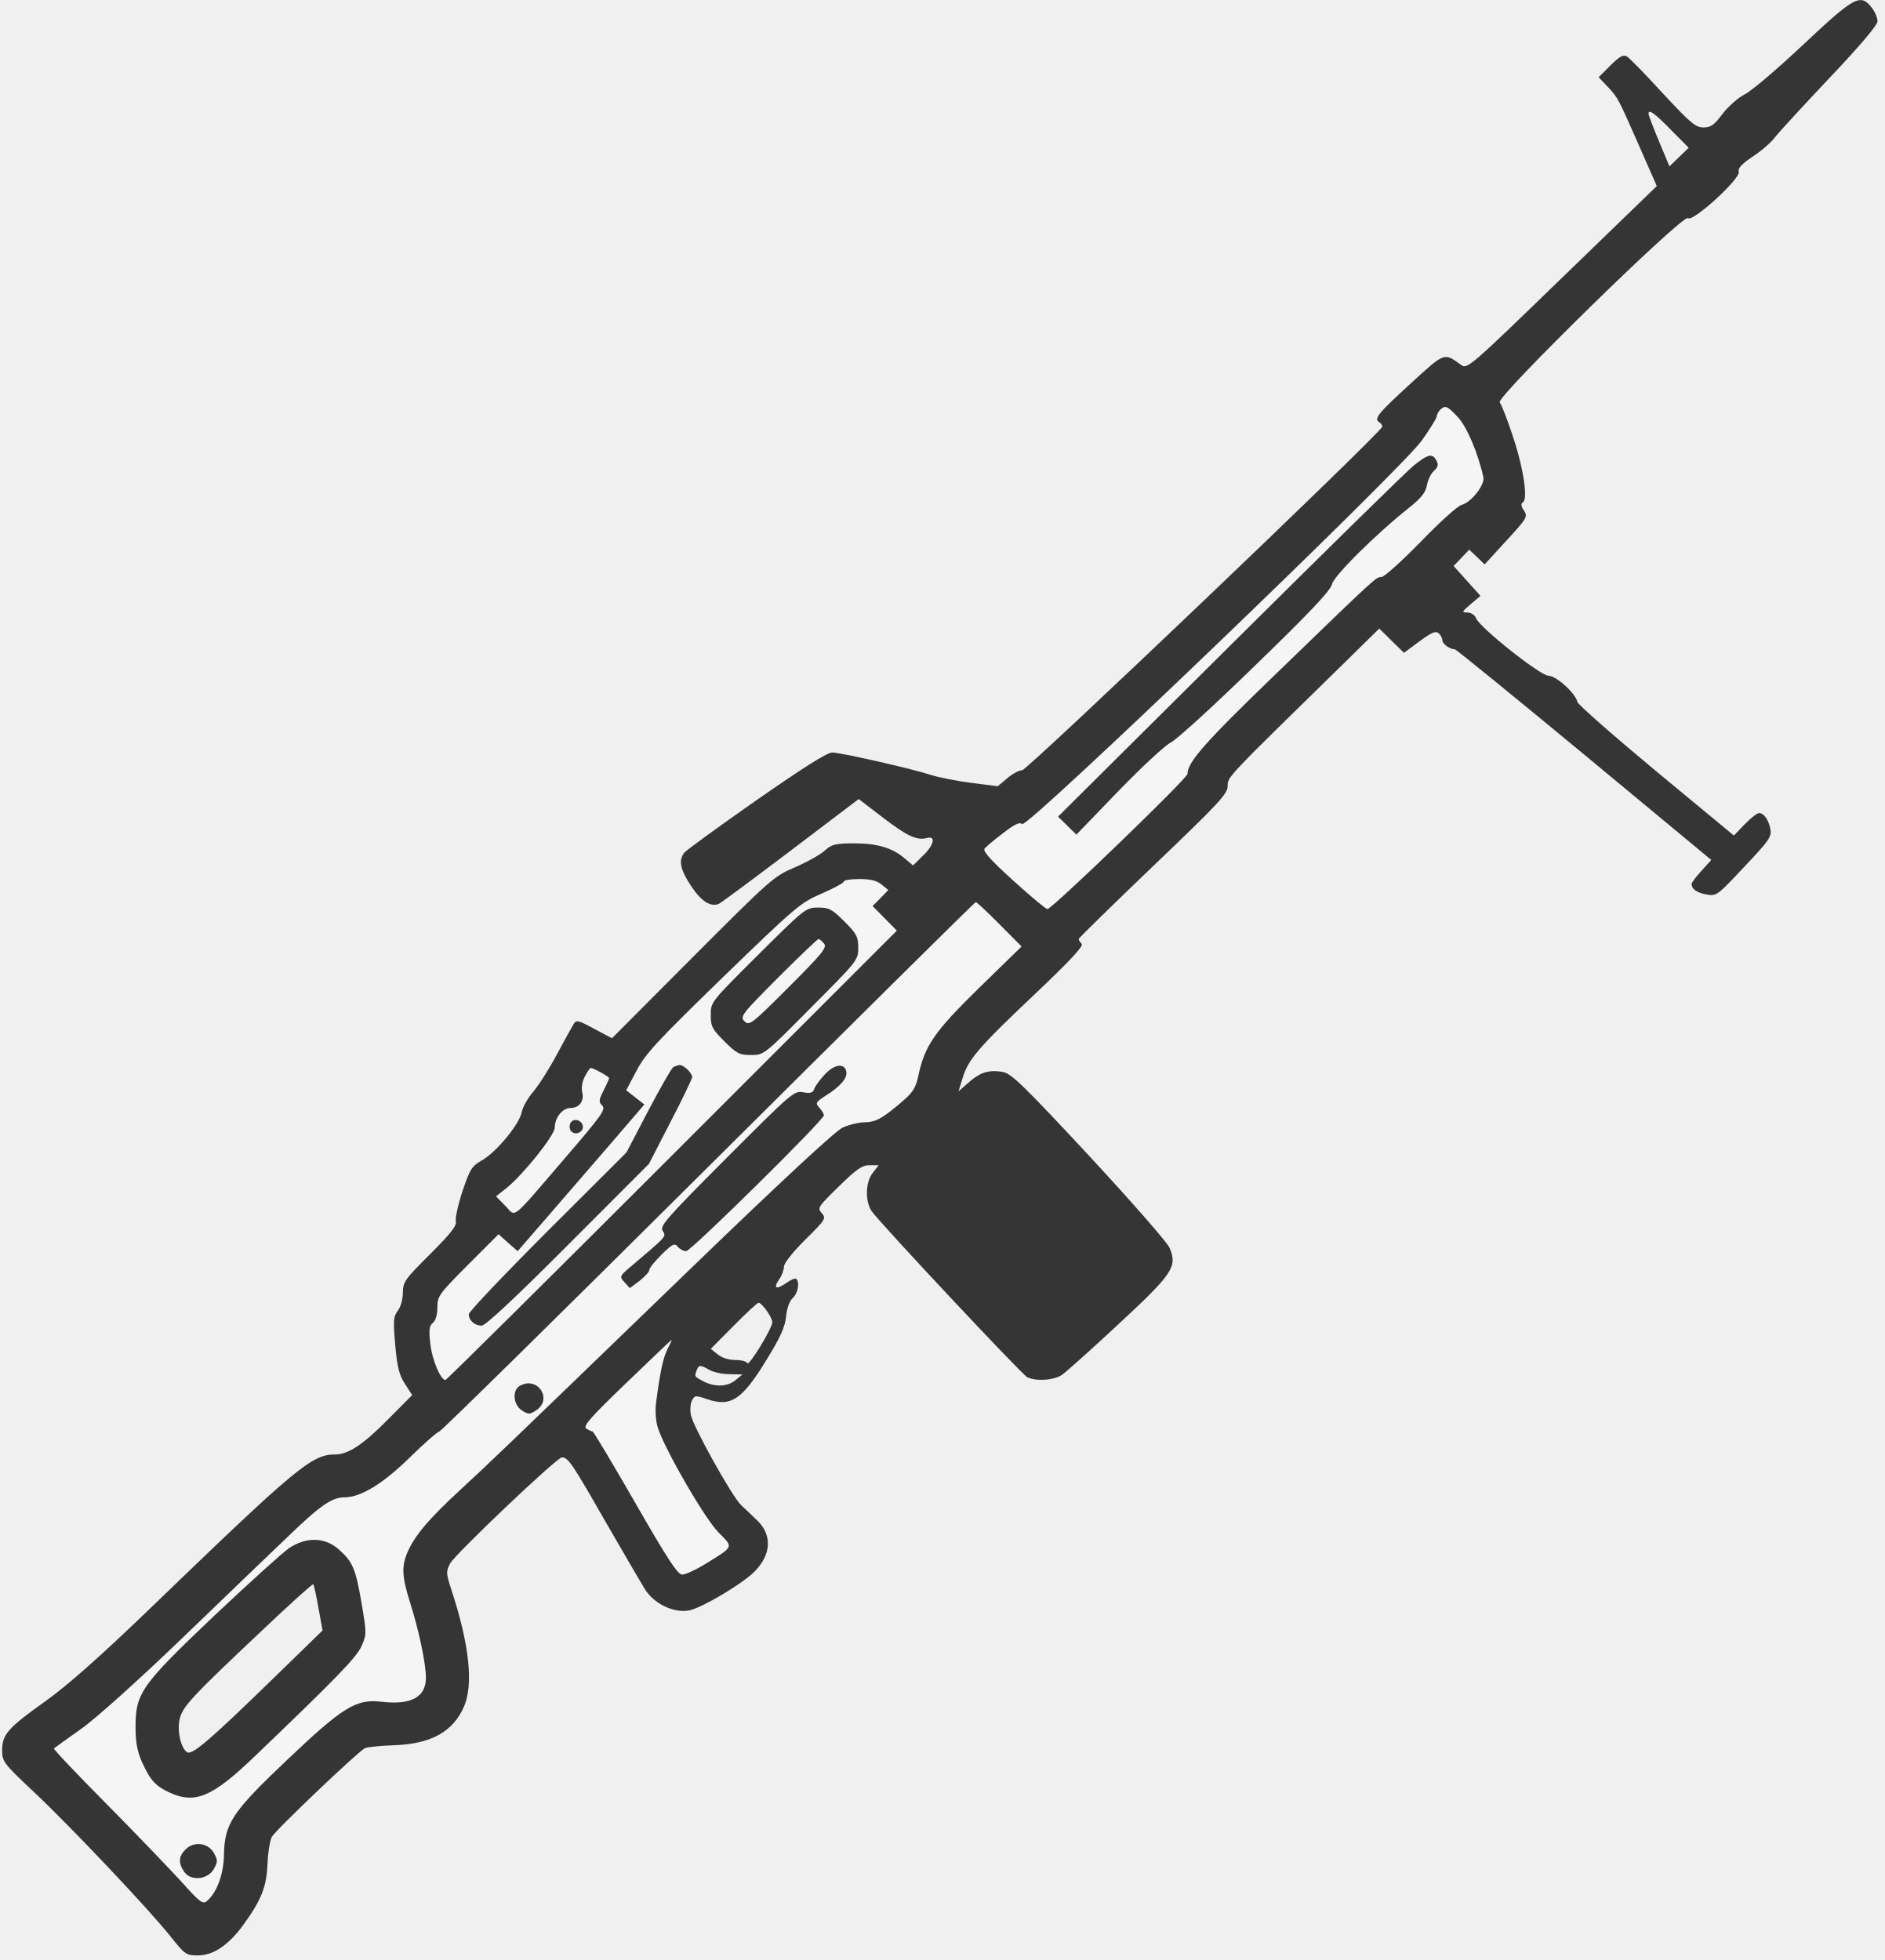
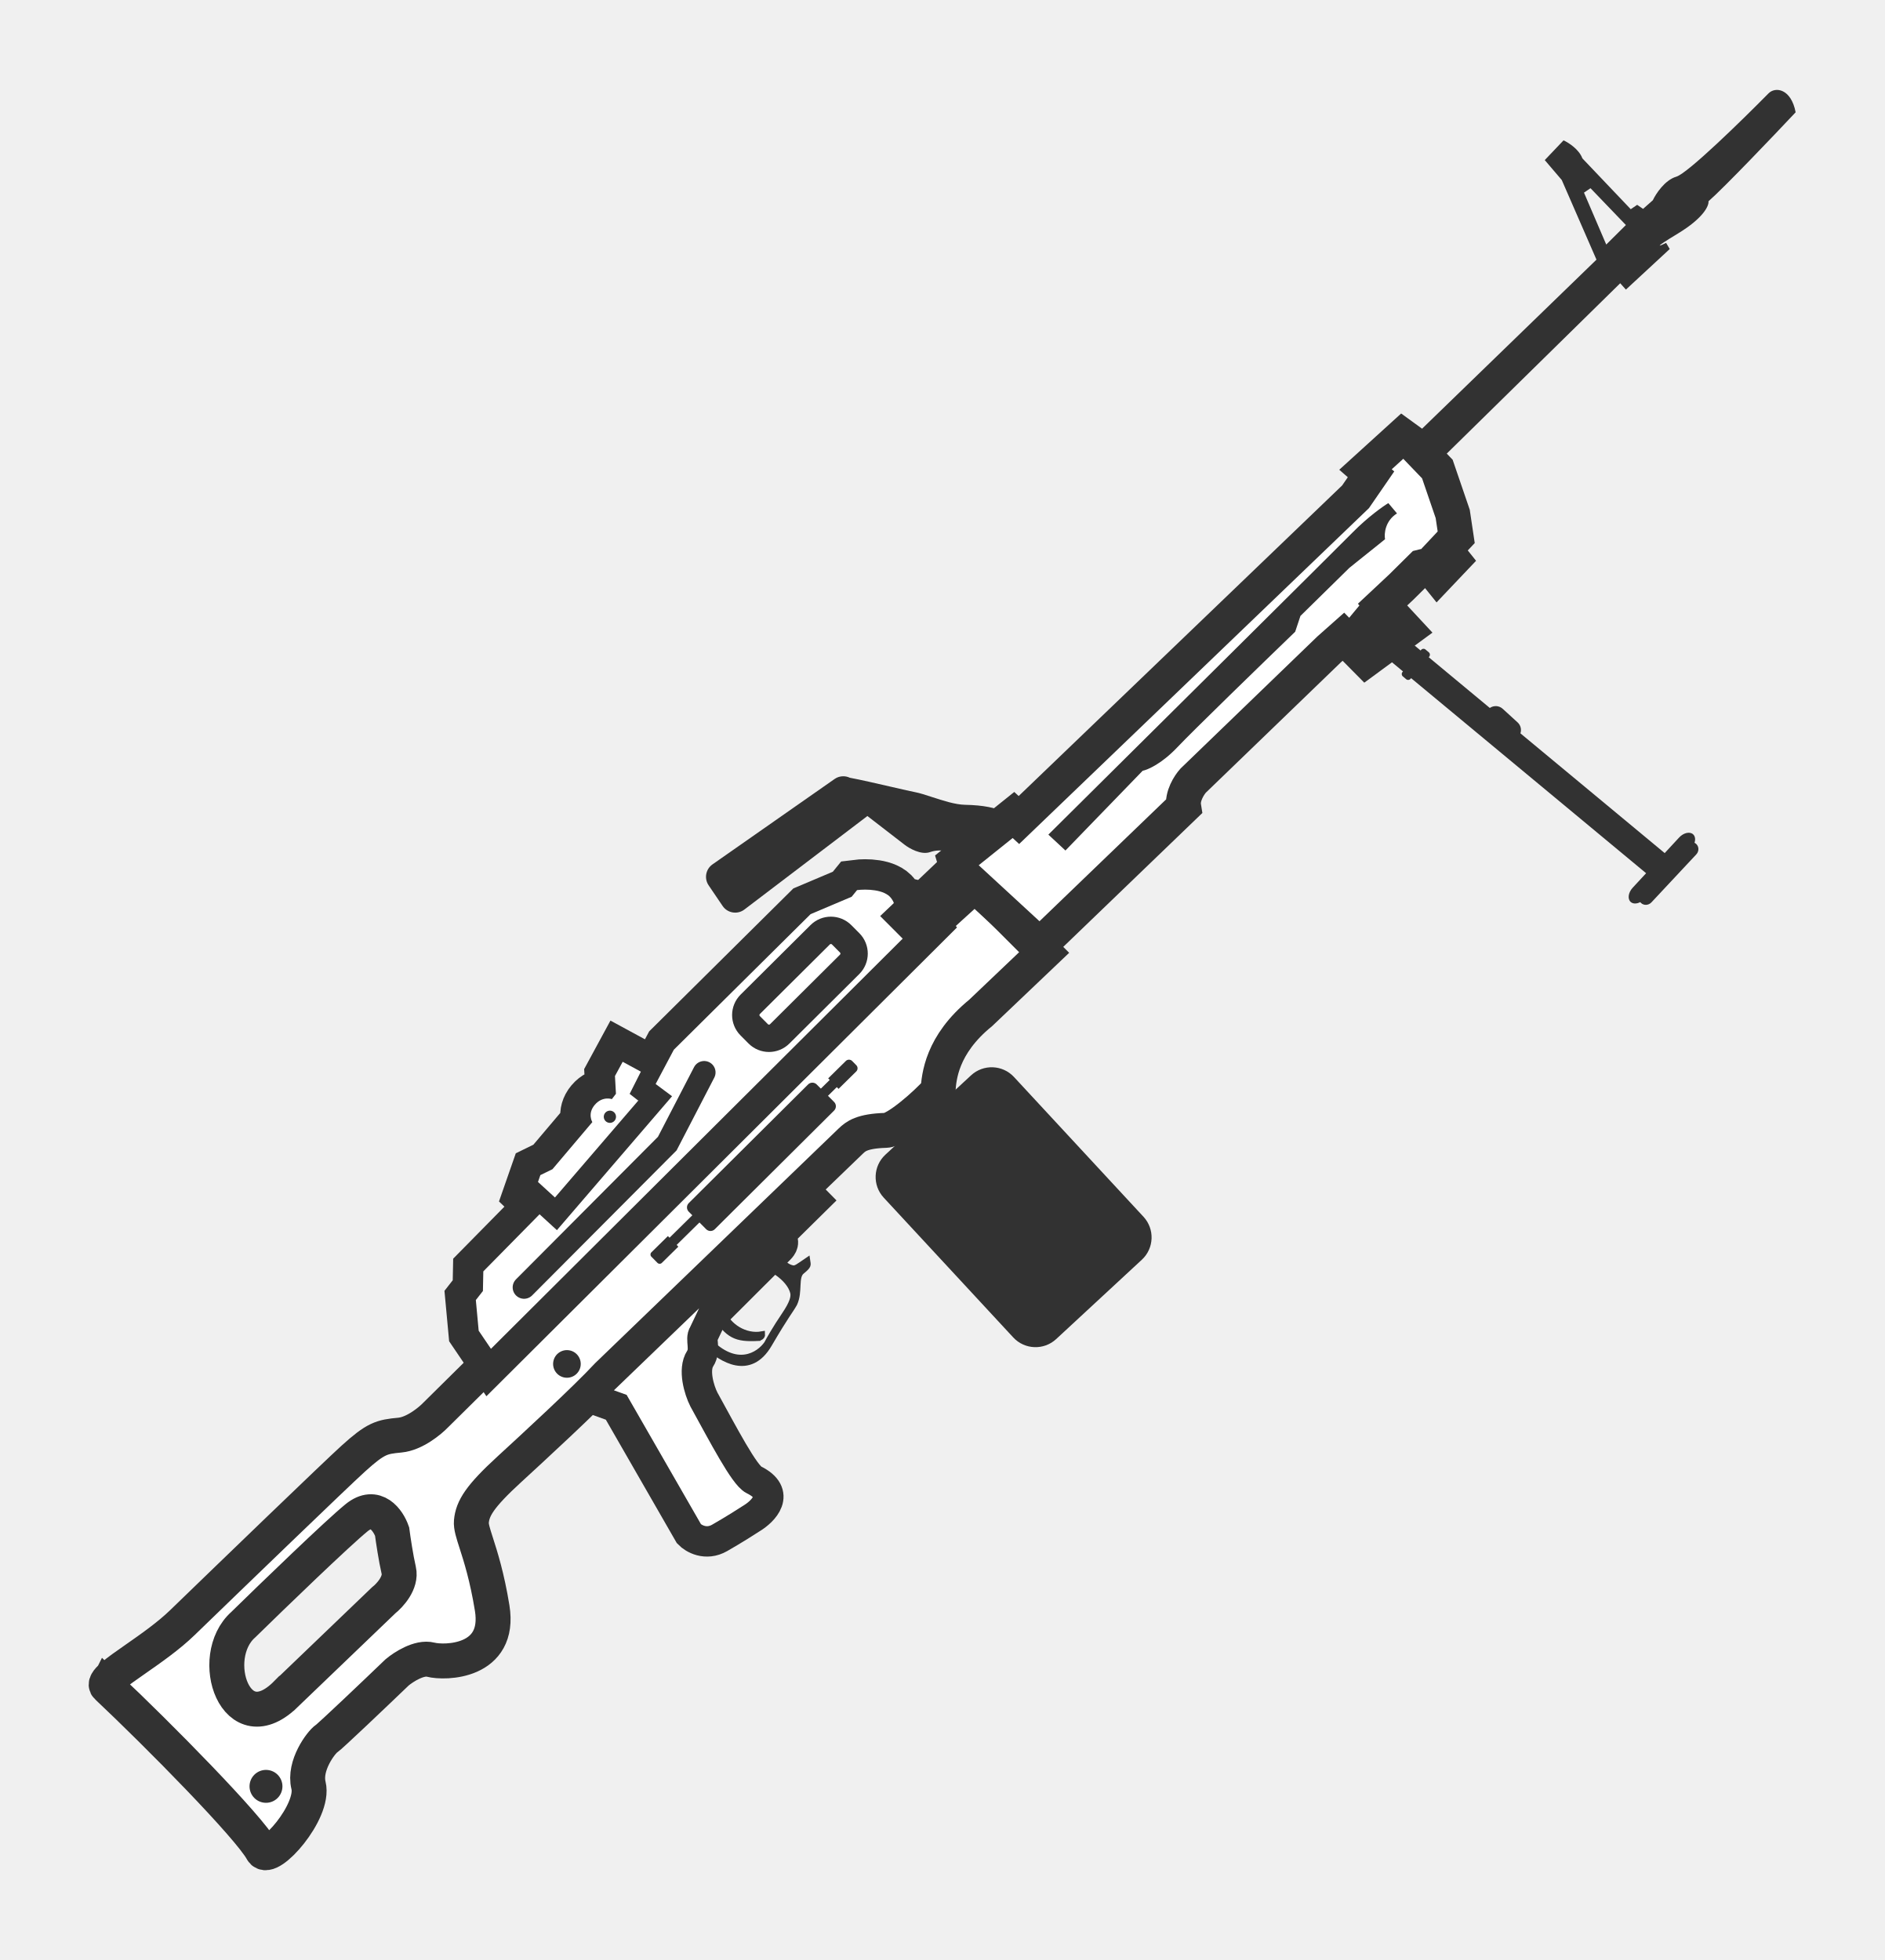
- <svg xmlns="http://www.w3.org/2000/svg" version="1.2" viewBox="0 0 123.433 128.41" width="124" height="129">
-   <style>
- 		.s0 { fill: #f5f5f5 } 
- 		.s1 { fill: #353535 } 
- 	</style>
-   <g id="Layer 1">
-     <path fill-rule="evenodd" class="s0" d="m94.33 26.86c-0.12 0.13-0.22 0.32-0.22 0.43 0 0.1-0.44 0.82-0.98 1.58-1.39 1.94-25.82 25.4-26.17 25.12-0.17-0.15-0.5 0.01-1.25 0.59-0.57 0.43-1.11 0.89-1.21 1.01-0.14 0.16 0.37 0.74 1.87 2.1 1.13 1.02 2.14 1.87 2.24 1.87 0.3 0 9.18-8.57 9.18-8.86 0-0.77 1.15-2.07 5.75-6.51 6.75-6.53 6.57-6.36 6.96-6.39 0.19-0.01 1.34-1.05 2.57-2.31 1.22-1.26 2.42-2.35 2.67-2.41 0.63-0.16 1.54-1.31 1.43-1.82-0.35-1.58-1.08-3.29-1.66-3.92-0.71-0.76-0.84-0.82-1.18-0.48zm-1.7 3.62c-0.45 0.36-5.88 5.69-12.07 11.84l-11.25 11.18 0.6 0.59 0.6 0.59 2.75-2.85c1.51-1.56 3.06-3 3.44-3.19 0.38-0.18 2.88-2.47 5.56-5.08 3.57-3.46 4.92-4.89 5-5.3 0.13-0.55 2.9-3.3 5.11-5.05 0.72-0.58 1.01-0.94 1.1-1.41 0.06-0.35 0.27-0.78 0.46-0.95 0.27-0.25 0.31-0.4 0.17-0.67-0.27-0.5-0.53-0.44-1.47 0.3zm-37.35 27.27c0 0.09-0.65 0.44-1.45 0.79-1.38 0.59-1.69 0.85-6.45 5.46-4.33 4.21-5.09 5.02-5.68 6.14l-0.68 1.29 0.6 0.47 0.59 0.46-2.32 2.7c-1.28 1.48-3.15 3.64-4.15 4.8l-1.83 2.11-0.63-0.55-0.62-0.56-2.01 2.01c-1.89 1.9-2 2.05-2 2.78 0 0.48-0.11 0.87-0.3 1.02-0.23 0.2-0.27 0.47-0.16 1.38 0.11 1.03 0.67 2.36 0.99 2.36 0.07 0 6.75-6.62 14.85-14.72l14.72-14.72-0.8-0.81-0.79-0.8 0.52-0.52 0.51-0.53-0.44-0.36c-0.32-0.26-0.73-0.36-1.46-0.36-0.55 0-1.01 0.07-1.01 0.16zm-8.89 18.7c-9.58 9.53-17.51 17.34-17.62 17.34-0.1 0-0.96 0.75-1.91 1.68q-2.67 2.62-4.31 2.63c-0.81 0-1.59 0.54-3.72 2.6-1.05 1-4.14 3.97-6.87 6.6-2.89 2.78-5.68 5.29-6.66 5.98-0.93 0.66-1.73 1.23-1.77 1.27-0.05 0.04 1.52 1.69 3.48 3.67 1.96 1.98 4.16 4.28 4.9 5.09 1.18 1.32 1.37 1.46 1.64 1.24 0.65-0.54 1.1-1.75 1.12-3.02 0.04-2.07 0.53-2.81 4.16-6.25 3.63-3.45 4.51-3.99 6.16-3.79q2.91 0.34 2.91-1.57c0-0.93-0.45-3.07-1.04-4.94-0.55-1.74-0.57-2.41-0.11-3.41 0.5-1.06 1.36-2.07 3.4-3.96 1.97-1.82 2.27-2.1 15.19-14.59 5.87-5.67 9.37-8.91 9.85-9.14 0.41-0.19 1.03-0.34 1.37-0.35 0.78 0 1.19-0.22 2.41-1.25 0.82-0.69 1-0.96 1.18-1.77 0.43-2.02 1.05-2.91 3.99-5.79l2.78-2.71-1.45-1.46c-0.8-0.81-1.5-1.46-1.55-1.45-0.06 0-7.94 7.81-17.53 17.35zm3.28-13.9c-3.1 3.09-3.11 3.09-3.11 3.94 0 0.76 0.09 0.94 0.9 1.74 0.8 0.8 0.98 0.89 1.74 0.89 0.84 0 0.85 0 3.93-3.11 3.04-3.05 3.09-3.11 3.09-3.91 0-0.73-0.1-0.92-0.91-1.73-0.81-0.81-1-0.91-1.72-0.91-0.8 0-0.86 0.05-3.92 3.09zm1.3 1.5c-2.4 2.41-2.51 2.55-2.2 2.86 0.31 0.31 0.46 0.2 2.89-2.23 2.22-2.22 2.53-2.61 2.32-2.86-0.13-0.16-0.3-0.3-0.36-0.3-0.07 0-1.26 1.14-2.65 2.53zm-6.87 5.87c-0.12 0.08-0.85 1.36-1.64 2.86l-1.42 2.72-5.16 5.15c-2.84 2.84-5.17 5.29-5.17 5.45 0 0.41 0.38 0.75 0.84 0.75 0.25 0 2.17-1.79 5.67-5.3l5.29-5.3 1.41-2.74c0.78-1.5 1.42-2.83 1.42-2.94 0-0.27-0.53-0.79-0.81-0.79-0.12 0-0.31 0.07-0.43 0.14zm9.94 0.46c-0.32 0.34-0.63 0.77-0.7 0.95-0.09 0.27-0.24 0.32-0.73 0.23-0.59-0.11-0.75 0.03-5.01 4.3-3.96 3.97-4.39 4.46-4.19 4.78 0.24 0.38 0.31 0.31-2.1 2.35-0.73 0.62-0.74 0.64-0.4 1.02l0.35 0.38 0.64-0.48c0.34-0.27 0.63-0.58 0.63-0.7 0-0.13 0.37-0.58 0.81-1.02 0.72-0.7 0.85-0.77 1.06-0.51 0.13 0.16 0.38 0.29 0.55 0.29 0.31 0 9.02-8.59 9.02-8.9 0-0.09-0.13-0.32-0.3-0.5-0.27-0.3-0.24-0.36 0.42-0.79 0.96-0.6 1.43-1.15 1.35-1.57-0.11-0.58-0.77-0.5-1.4 0.17zm-15.73 0.15c-0.17 0.33-0.24 0.75-0.17 1.03 0.14 0.58-0.19 1.03-0.78 1.03-0.51 0-1.02 0.64-1.02 1.28 0 0.5-2.02 3.03-3.14 3.95l-0.71 0.56 0.61 0.62c0.73 0.74 0.27 1.11 3.98-3.21 2.33-2.71 2.62-3.11 2.37-3.36-0.24-0.24-0.23-0.36 0.09-0.99 0.2-0.39 0.36-0.75 0.36-0.81 0-0.09-1.02-0.66-1.2-0.66-0.06 0-0.23 0.25-0.39 0.56zm-0.96 3.09c-0.07 0.17-0.03 0.4 0.08 0.51 0.28 0.28 0.82 0.02 0.75-0.36-0.08-0.44-0.68-0.54-0.83-0.15zm3.68 16.98c-2.36 2.27-2.85 2.83-2.63 2.99 0.16 0.1 0.34 0.19 0.41 0.19 0.07 0 1.33 2.12 2.81 4.69 2.1 3.66 2.77 4.69 3.07 4.69 0.2 0 0.89-0.31 1.52-0.7 1.89-1.17 1.85-1.06 0.85-2.07-0.9-0.91-3.53-5.46-3.97-6.86-0.13-0.41-0.18-1.1-0.12-1.59 0.26-2 0.47-3.01 0.76-3.56 0.17-0.33 0.29-0.59 0.26-0.59-0.03 0-1.36 1.27-2.96 2.81zm-6.99 0.2c-0.5 0.29-0.42 1.23 0.14 1.6 0.44 0.28 0.51 0.28 0.94 0 1.12-0.74 0.08-2.28-1.08-1.6zm-15.11 10.63c-0.42 0.29-2.63 2.29-4.91 4.44-4.79 4.55-5.15 5.06-5.14 7.32 0 0.95 0.12 1.58 0.42 2.25 0.54 1.19 0.88 1.57 1.81 2 1.67 0.77 2.79 0.29 5.51-2.31 5.42-5.19 6.73-6.54 7.06-7.28 0.34-0.76 0.34-0.84 0.01-2.78-0.39-2.3-0.58-2.75-1.51-3.57-0.91-0.8-2.12-0.82-3.25-0.07zm-6.77 19.73c-0.47 0.46-0.49 0.9-0.09 1.48 0.44 0.62 1.55 0.51 1.94-0.2 0.26-0.47 0.26-0.57 0-1.04-0.37-0.67-1.3-0.79-1.85-0.24z" />
-     <path fill-rule="evenodd" class="s1" d="m118.16 2.89c-1.69 1.59-3.42 3.07-3.87 3.29-0.44 0.23-1.1 0.81-1.46 1.29-0.54 0.72-0.76 0.88-1.24 0.88-0.52 0-0.86-0.29-2.67-2.24-1.13-1.24-2.2-2.33-2.36-2.42-0.23-0.13-0.49 0.02-1.07 0.6l-0.77 0.77 0.58 0.61c0.69 0.73 0.69 0.74 2.11 3.97l1.12 2.55-6.21 6.01c-5.98 5.8-6.21 6-6.59 5.72-1.15-0.83-1.06-0.87-3.35 1.23-2.13 1.95-2.4 2.29-2.03 2.51 0.11 0.07 0.2 0.2 0.2 0.29 0 0.33-23.25 22.51-23.59 22.51-0.19 0-0.63 0.23-0.97 0.52l-0.63 0.53-1.73-0.22c-0.96-0.12-2.15-0.36-2.65-0.52-1.17-0.39-5.83-1.45-6.45-1.47-0.32-0.02-1.91 0.99-4.97 3.12-2.47 1.73-4.6 3.28-4.73 3.44-0.4 0.5-0.27 1.12 0.45 2.2q0.98 1.48 1.8 1.16c0.13-0.05 2.24-1.62 4.7-3.48l4.47-3.39 1.58 1.21c1.61 1.23 2.23 1.52 2.9 1.34 0.6-0.15 0.45 0.47-0.28 1.17l-0.64 0.63-0.57-0.48c-0.82-0.69-1.8-0.97-3.34-0.97-1.19 0.01-1.42 0.07-1.88 0.48-0.28 0.26-1.16 0.75-1.94 1.09-1.38 0.58-1.59 0.77-6.71 5.9l-5.28 5.3-1.17-0.62c-1.06-0.57-1.17-0.6-1.35-0.3-0.11 0.18-0.6 1.07-1.09 1.98-0.48 0.91-1.18 2.01-1.54 2.43-0.36 0.42-0.71 1.04-0.77 1.37-0.15 0.78-1.66 2.61-2.6 3.14-0.66 0.37-0.79 0.58-1.27 2.01-0.29 0.88-0.49 1.77-0.44 1.98 0.07 0.29-0.32 0.79-1.68 2.15-1.66 1.65-1.78 1.82-1.79 2.53 0 0.42-0.14 0.94-0.33 1.18-0.29 0.38-0.31 0.64-0.17 2.25 0.13 1.45 0.26 1.97 0.64 2.55l0.47 0.73-1.57 1.58c-1.64 1.66-2.61 2.31-3.48 2.31-1.53 0-2.51 0.82-12.15 10.12-3.22 3.1-5.35 4.99-6.79 6.02-2.49 1.77-2.87 2.2-2.87 3.24 0 0.74 0.09 0.86 2.09 2.74 2.5 2.36 7.48 7.63 8.91 9.42 0.98 1.23 1.05 1.28 1.83 1.28 1 0 2.01-0.68 2.96-1.99 1.18-1.63 1.53-2.48 1.59-3.97 0.03-0.75 0.16-1.57 0.29-1.81 0.23-0.43 5.53-5.48 6.08-5.8 0.15-0.08 1.01-0.17 1.91-0.2 2.42-0.08 3.86-0.87 4.59-2.52 0.64-1.45 0.35-4.11-0.82-7.66-0.35-1.07-0.36-1.2-0.09-1.72 0.31-0.6 7.01-6.97 7.33-6.96 0.4 0 0.67 0.39 2.8 4.12 1.22 2.12 2.42 4.17 2.67 4.57 0.6 0.92 1.87 1.52 2.85 1.34 0.84-0.16 3.52-1.75 4.32-2.57 1.08-1.11 1.14-2.39 0.14-3.34-0.33-0.31-0.8-0.77-1.06-1.01-0.58-0.56-3.09-5.06-3.27-5.87-0.07-0.33-0.04-0.76 0.07-0.97 0.18-0.34 0.24-0.34 0.97-0.09 1.58 0.54 2.3 0.07 3.93-2.6 0.89-1.45 1.2-2.13 1.26-2.8 0.06-0.55 0.22-1.02 0.44-1.22 0.34-0.31 0.47-1.01 0.23-1.25-0.06-0.07-0.36 0.05-0.66 0.27-0.66 0.46-0.87 0.35-0.46-0.24 0.17-0.24 0.31-0.61 0.31-0.82 0-0.23 0.56-0.95 1.4-1.78 1.34-1.33 1.38-1.4 1.08-1.74-0.3-0.34-0.25-0.41 1.11-1.74 1.17-1.15 1.53-1.4 2.02-1.4h0.6l-0.39 0.5c-0.48 0.61-0.51 1.86-0.07 2.51 0.54 0.78 9.8 10.66 10.18 10.87 0.55 0.29 1.74 0.22 2.28-0.14 0.26-0.18 1.93-1.67 3.7-3.32 3.57-3.31 3.87-3.76 3.36-5-0.15-0.36-2.53-3.07-5.27-6.03-4.27-4.59-5.09-5.39-5.65-5.5-0.9-0.16-1.48 0.01-2.25 0.69l-0.66 0.58 0.27-0.88c0.36-1.21 1.04-2 4.75-5.51 2.28-2.16 3.19-3.14 3.05-3.27-0.11-0.11-0.2-0.25-0.2-0.32 0-0.06 2.2-2.21 4.88-4.78 4.31-4.12 4.88-4.73 4.88-5.24 0-0.61-0.14-0.46 7.64-8.07l2.29-2.25 0.81 0.8 0.81 0.79 1.01-0.75c0.77-0.57 1.06-0.7 1.25-0.54 0.14 0.12 0.25 0.32 0.25 0.46 0 0.24 0.49 0.6 0.82 0.6 0.08 0 3.9 3.11 8.48 6.9l8.32 6.9-0.65 0.72c-0.36 0.39-0.65 0.78-0.64 0.85q0.01 0.51 0.96 0.69c0.67 0.12 0.71 0.09 2.49-1.81 1.63-1.72 1.81-1.98 1.71-2.47-0.12-0.62-0.42-1.05-0.74-1.05-0.13 0-0.55 0.33-0.94 0.73l-0.71 0.74-5.1-4.22c-2.8-2.33-5.11-4.36-5.15-4.53-0.12-0.57-1.39-1.72-1.9-1.72-0.54-0.01-4.51-3.16-4.74-3.77-0.07-0.2-0.31-0.36-0.56-0.37-0.4 0-0.38-0.04 0.21-0.55l0.64-0.54-0.88-0.98-0.88-0.98 0.51-0.53 0.51-0.54 0.51 0.48 0.5 0.49 1.43-1.56c1.35-1.47 1.41-1.57 1.15-1.97q-0.29-0.42-0.07-0.54c0.35-0.22 0.03-2.29-0.68-4.39-0.35-1.06-0.73-2.03-0.84-2.16-0.27-0.33 12.03-12.37 12.33-12.07 0.3 0.3 3.47-2.6 3.33-3.04-0.07-0.22 0.18-0.5 0.9-0.98 0.56-0.37 1.21-0.93 1.46-1.26 0.25-0.33 1.86-2.08 3.59-3.91 2.01-2.12 3.14-3.46 3.14-3.71 0-0.22-0.17-0.62-0.38-0.89-0.74-0.94-1.12-0.74-4.45 2.39zm-10.17 4.57c0 0.08 0.3 0.88 0.68 1.79l0.69 1.65 0.63-0.61 0.63-0.61-1.17-1.18c-1.1-1.12-1.46-1.37-1.46-1.04zm-13.66 19.4c-0.12 0.13-0.22 0.32-0.22 0.43 0 0.1-0.44 0.82-0.98 1.58-1.39 1.94-25.82 25.4-26.17 25.12-0.17-0.15-0.5 0.01-1.25 0.59-0.57 0.43-1.11 0.89-1.21 1.01-0.14 0.16 0.37 0.74 1.87 2.1 1.13 1.02 2.14 1.87 2.24 1.87 0.3 0 9.18-8.57 9.18-8.86 0-0.77 1.15-2.07 5.75-6.51 6.75-6.53 6.57-6.36 6.96-6.39 0.19-0.01 1.34-1.05 2.57-2.31 1.22-1.26 2.42-2.35 2.67-2.41 0.63-0.16 1.54-1.31 1.43-1.82-0.35-1.58-1.08-3.29-1.66-3.92-0.71-0.76-0.84-0.82-1.18-0.48zm-1.7 3.62c-0.45 0.36-5.88 5.69-12.07 11.84l-11.25 11.18 0.6 0.59 0.6 0.59 2.75-2.85c1.51-1.56 3.06-3 3.44-3.19 0.38-0.18 2.88-2.47 5.56-5.08 3.57-3.46 4.92-4.89 5-5.3 0.13-0.55 2.9-3.3 5.11-5.05 0.72-0.58 1.01-0.94 1.1-1.41 0.06-0.35 0.27-0.78 0.46-0.95 0.27-0.25 0.31-0.4 0.17-0.67-0.27-0.5-0.53-0.44-1.47 0.3zm-37.35 27.27c0 0.09-0.65 0.44-1.45 0.79-1.38 0.59-1.69 0.85-6.45 5.46-4.33 4.21-5.09 5.02-5.68 6.14l-0.68 1.29 0.6 0.47 0.59 0.46-2.32 2.7c-1.28 1.48-3.15 3.64-4.15 4.8l-1.83 2.11-0.63-0.55-0.62-0.56-2.01 2.01c-1.89 1.9-2 2.05-2 2.78 0 0.48-0.11 0.87-0.3 1.02-0.23 0.2-0.27 0.47-0.16 1.38 0.11 1.03 0.67 2.36 0.99 2.36 0.07 0 6.75-6.62 14.85-14.72l14.72-14.72-0.8-0.81-0.79-0.8 0.52-0.52 0.51-0.53-0.44-0.36c-0.32-0.26-0.73-0.36-1.46-0.36-0.55 0-1.01 0.07-1.01 0.16zm-8.89 18.7c-9.58 9.53-17.51 17.34-17.62 17.34-0.1 0-0.96 0.75-1.91 1.68q-2.67 2.62-4.31 2.63c-0.81 0-1.59 0.54-3.72 2.6-1.05 1-4.14 3.97-6.87 6.6-2.89 2.78-5.68 5.29-6.66 5.98-0.93 0.66-1.73 1.23-1.77 1.27-0.05 0.04 1.52 1.69 3.48 3.67 1.96 1.98 4.16 4.28 4.9 5.09 1.18 1.32 1.37 1.46 1.64 1.24 0.65-0.54 1.1-1.75 1.12-3.02 0.04-2.07 0.53-2.81 4.16-6.25 3.63-3.45 4.51-3.99 6.16-3.79q2.91 0.34 2.91-1.57c0-0.93-0.45-3.07-1.04-4.94-0.55-1.74-0.57-2.41-0.11-3.41 0.5-1.06 1.36-2.07 3.4-3.96 1.97-1.82 2.27-2.1 15.19-14.59 5.87-5.67 9.37-8.91 9.85-9.14 0.41-0.19 1.03-0.34 1.37-0.35 0.78 0 1.19-0.22 2.41-1.25 0.82-0.69 1-0.96 1.18-1.77 0.43-2.02 1.05-2.91 3.99-5.79l2.78-2.71-1.45-1.46c-0.8-0.81-1.5-1.46-1.55-1.45-0.06 0-7.94 7.81-17.53 17.35zm3.28-13.9c-3.1 3.09-3.11 3.09-3.11 3.94 0 0.76 0.09 0.94 0.9 1.74 0.8 0.8 0.98 0.89 1.74 0.89 0.84 0 0.85 0 3.93-3.11 3.04-3.05 3.09-3.11 3.09-3.91 0-0.73-0.1-0.92-0.91-1.73-0.81-0.81-1-0.91-1.72-0.91-0.8 0-0.86 0.05-3.92 3.09zm1.3 1.5c-2.4 2.41-2.51 2.55-2.2 2.86 0.31 0.31 0.46 0.2 2.89-2.23 2.22-2.22 2.53-2.61 2.32-2.86-0.13-0.16-0.3-0.3-0.36-0.3-0.07 0-1.26 1.14-2.65 2.53zm-6.87 5.87c-0.12 0.08-0.85 1.36-1.64 2.86l-1.42 2.72-5.16 5.15c-2.84 2.84-5.17 5.29-5.17 5.45 0 0.41 0.38 0.75 0.84 0.75 0.25 0 2.17-1.79 5.67-5.3l5.29-5.3 1.41-2.74c0.78-1.5 1.42-2.83 1.42-2.94 0-0.27-0.53-0.79-0.81-0.79-0.12 0-0.31 0.07-0.43 0.14zm9.94 0.46c-0.32 0.34-0.63 0.77-0.7 0.95-0.09 0.27-0.24 0.32-0.73 0.23-0.59-0.11-0.75 0.03-5.01 4.3-3.96 3.97-4.39 4.46-4.19 4.78 0.24 0.38 0.31 0.31-2.1 2.35-0.73 0.62-0.74 0.64-0.4 1.02l0.35 0.38 0.64-0.48c0.34-0.27 0.63-0.58 0.63-0.7 0-0.13 0.37-0.58 0.81-1.02 0.72-0.7 0.85-0.77 1.06-0.51 0.13 0.16 0.38 0.29 0.55 0.29 0.31 0 9.02-8.59 9.02-8.9 0-0.09-0.13-0.32-0.3-0.5-0.27-0.3-0.24-0.36 0.42-0.79 0.96-0.6 1.43-1.15 1.35-1.57-0.11-0.58-0.77-0.5-1.4 0.17zm-15.73 0.15c-0.17 0.33-0.24 0.75-0.17 1.03 0.14 0.58-0.19 1.03-0.78 1.03-0.51 0-1.02 0.64-1.02 1.28 0 0.5-2.02 3.03-3.14 3.95l-0.71 0.56 0.61 0.62c0.73 0.74 0.27 1.11 3.98-3.21 2.33-2.71 2.62-3.11 2.37-3.36-0.24-0.24-0.23-0.36 0.09-0.99 0.2-0.39 0.36-0.75 0.36-0.81 0-0.09-1.02-0.66-1.2-0.66-0.06 0-0.23 0.25-0.39 0.56zm-0.96 3.09c-0.07 0.17-0.03 0.4 0.08 0.51 0.28 0.28 0.82 0.02 0.75-0.36-0.08-0.44-0.68-0.54-0.83-0.15zm10.71 13.24l-1.5 1.51 0.45 0.36c0.26 0.22 0.72 0.37 1.15 0.37 0.39 0 0.75 0.09 0.79 0.21 0.08 0.26 1.64-2.28 1.64-2.68 0-0.32-0.68-1.28-0.9-1.28-0.08 0-0.81 0.68-1.63 1.51zm-7.03 3.74c-2.36 2.27-2.85 2.83-2.63 2.99 0.16 0.1 0.34 0.19 0.41 0.19 0.07 0 1.33 2.12 2.81 4.69 2.1 3.66 2.77 4.69 3.07 4.69 0.2 0 0.89-0.31 1.52-0.7 1.89-1.17 1.85-1.06 0.85-2.07-0.9-0.91-3.53-5.46-3.97-6.86-0.13-0.41-0.18-1.1-0.12-1.59 0.26-2 0.47-3.01 0.76-3.56 0.17-0.33 0.29-0.59 0.26-0.59-0.03 0-1.36 1.27-2.96 2.81zm4.61-0.83c-0.16 0.42-0.16 0.41 0.44 0.73 0.76 0.39 1.57 0.36 2.1-0.08l0.45-0.37-0.85-0.02c-0.46 0-1.05-0.13-1.31-0.28-0.6-0.34-0.69-0.34-0.83 0.02zm-11.6 1.03c-0.5 0.29-0.42 1.23 0.14 1.6 0.44 0.28 0.51 0.28 0.94 0 1.12-0.74 0.08-2.28-1.08-1.6zm-15.11 10.63c-0.42 0.29-2.63 2.29-4.91 4.44-4.79 4.55-5.15 5.06-5.14 7.32 0 0.95 0.12 1.58 0.42 2.25 0.54 1.19 0.88 1.57 1.81 2 1.67 0.77 2.79 0.29 5.51-2.31 5.42-5.19 6.73-6.54 7.06-7.28 0.34-0.76 0.34-0.84 0.01-2.78-0.39-2.3-0.58-2.75-1.51-3.57-0.91-0.8-2.12-0.82-3.25-0.07zm-1.74 5.37c-4.66 4.39-5.23 5.01-5.42 5.82-0.17 0.77 0.05 1.83 0.46 2.16 0.31 0.27 1.4-0.66 5.86-5l3.04-2.96-0.27-1.48c-0.14-0.81-0.3-1.51-0.34-1.55-0.04-0.04-1.54 1.31-3.33 3.01zm-5.03 14.36c-0.47 0.46-0.49 0.9-0.09 1.48 0.44 0.62 1.55 0.51 1.94-0.2 0.26-0.47 0.26-0.57 0-1.04-0.37-0.67-1.3-0.79-1.85-0.24z" />
+ <svg xmlns="http://www.w3.org/2000/svg" width="124" height="129" version="1.2" viewBox="0 0 123.43 128.41">
+   <style>.s0 { fill: #f5f5f5 } 
+ 		.s1 { fill: #353535 }</style>
+   <path d="m7.014 110.5c3.326 3.131 9.316 9.2 10.158 10.757 0.447 0.827 3.46-2.573 3.035-4.287-0.321-1.295 0.825-2.818 1.168-3.05 0.274-0.186 3.205-2.979 4.636-4.353 0.425-0.357 1.459-1.025 2.201-0.833 0.927 0.241 4.61 0.195 4.026-3.386-0.336-2.061-0.758-3.374-1.043-4.262-0.211-0.656-0.347-1.079-0.318-1.4 0.077-0.865 0.549-1.648 2.478-3.417 1.405-1.288 5.009-4.606 6.443-6.156l15.916-15.341c0.011-0.01 0.022-0.02 0.033-0.031 0.298-0.277 0.688-0.64 2.283-0.685 0.682-0.019 2.594-1.67 3.416-2.603 0.06-0.883 0.225-3 2.792-5.091l4.159-3.958-4.581-4.578-35.264 34.865c-0.389 0.407-1.405 1.242-2.36 1.331-1.192 0.111-1.575 0.201-3.054 1.541-1.183 1.072-7.952 7.607-11.189 10.741-0.914 0.886-2.088 1.703-3.068 2.387-1.246 0.868-2.179 1.518-1.868 1.811zm11.764 0.441 6.353-6.096c0.407-0.32 1.173-1.159 0.988-1.961-0.185-0.801-0.368-2.033-0.436-2.547-0.254-0.725-1.074-1.919-2.324-0.904-1.25 1.016-5.469 5.094-7.422 7.005-2.418 2.14-0.482 7.872 2.84 4.503z" clip-rule="evenodd" fill="#fff" fill-rule="evenodd" stroke="#323232" stroke-width="2.289" />
+   <path d="m40.365 92.198-1.997-0.716 14.2-13.675 0.819 0.83-2.324 2.293c0.415 0.451 0.146 0.741 0.009 0.888l-4.424 4.416-0.548 1.15c-0.251 0.345 0.155 1.022-0.236 1.625-0.466 0.718-0.074 2.053 0.244 2.679 1.283 2.33 2.651 4.959 3.271 5.263 1.812 0.889 0.609 2.067-0.129 2.514-0.326 0.214-1.204 0.772-2.11 1.29-0.906 0.519-1.716 0.04-2.008-0.265z" fill="#fff" stroke="#323232" stroke-width="1.991" />
+   <g fill="#323232">
+     <path d="m49.617 87.656c-1.419 0.067-1.886-0.158-2.794-1.497 0.219-0.152 0.443-0.375 0.511-0.195 0.356 0.931 1.469 1.66 2.583 1.459 0.008 0.122-0.107 0.223-0.3 0.232z" stroke="#323232" stroke-width=".398" />
+     <path d="m50.371 88.073c-1.269 2.171-3.128 0.941-4.007 0.131l0.009-0.395c1.864 1.96 3.355 0.971 3.868 0.232 0.142-0.271 0.568-1.024 1.141-1.867 0.573-0.842 0.625-1.206 0.584-1.468-0.228-1.031-1.77-1.892-2.287-1.823 0.445-0.357 1.328-1.045 1.298-0.935-0.037 0.137 0.151 0.964 0.922 1.146 0.233 0.055 0.409-0.112 0.972-0.494 0.035 0.263 0.143 0.284-0.356 0.688-0.455 0.368-0.118 1.332-0.489 2.118-0.281 0.499-0.508 0.706-1.655 2.667z" stroke="#323232" stroke-width=".398" />
+     <g stroke-width=".995">
+       <path d="m46.672 56.63c-0.446 0.312-0.559 0.924-0.253 1.374l0.915 1.35c0.32 0.473 0.972 0.58 1.427 0.234l8.058-6.126 2.417 1.867c0.317 0.25 1.098 0.701 1.681 0.498 0.729-0.253 1.534-0.067 2.041 0.642l0.021 0.031 3.286-2.682c0.017-0.344-0.57-1.045-3.05-1.091-0.643-0.012-1.463-0.28-2.175-0.512-0.415-0.136-0.794-0.259-1.08-0.313-0.251-0.047-0.83-0.181-1.504-0.336-0.967-0.223-2.127-0.49-2.788-0.612-0.319-0.152-0.702-0.126-1 0.083z" clip-rule="evenodd" fill-rule="evenodd" />
+       <circle transform="rotate(-34.121)" cx="-51.226" cy="106.66" r="1.078" />
+       <path d="m55.406 69.51-1.156 1.139 0.1 0.101-4.116 4.056-0.009-9e-3c-0.039-0.039-0.102-0.04-0.141-1e-3l-2.426 2.39c-0.039 0.038-0.04 0.102-9.96e-4 0.141l0.009 9e-3 -3.809 3.754-0.107-0.108-1.083 1.067c-0.078 0.077-0.079 0.203-2e-3 0.281l0.404 0.41c0.077 0.078 0.203 0.079 0.282 2e-3l1.083-1.067-0.111-0.113 3.809-3.754 0.003 3e-3c0.039 0.039 0.102 0.04 0.141 1e-3l2.425-2.39c0.039-0.039 0.04-0.102 0.001-0.141l-0.003-3e-3 4.116-4.056 0.114 0.116 1.159-1.142c0.114-0.112 0.115-0.295 3e-3 -0.408l-0.271-0.276c-0.113-0.115-0.299-0.116-0.414-3e-3z" clip-rule="evenodd" fill-rule="evenodd" />
+       <circle transform="rotate(-34.121)" cx="-19.382" cy="94.807" r=".905" />
+     </g>
  </g>
+   <circle transform="rotate(-34.121)" cx="26.18" cy="87.085" r=".827" fill="#f00" stroke-width=".995" />
+   <path d="m32.159 88.367-0.804-1.186-0.186-2.008 0.464-0.593 0.026-1.285 4.214-4.279-0.887-0.853 0.41-1.175 0.791-0.386 2.613-3.087s-0.337-0.544 0.155-1.125c0.509-0.602 1.125-0.382 1.125-0.382l0.267-0.347-0.064-1.166 0.505-0.931 1.191 0.646-0.735 1.456 0.58 0.451 1.008-0.882 1.307-2.462 8.959-8.883 2.689-1.138 0.355-0.437c0.566-0.072 1.807-0.064 2.241 0.542 0.209 0.292 0.204 0.412 0.108 0.441l0.533 0.131 0.98 1.196z" fill="#fff" stroke="#323232" stroke-width="3.982" style="paint-order:stroke fill markers" />
+   <circle transform="rotate(-34.121)" cx="-7.968" cy="82.98" r=".401" fill="#323232" stroke-width=".995" />
+   <rect transform="rotate(-44.842)" x="-12.545" y="81.308" width="8.45" height="2.735" rx=".995" fill="#fff" stroke="#323232" stroke-width="1.792" />
+   <rect transform="rotate(-44.842)" x="-23.989" y="87.703" width="11.821" height="2.415" rx=".398" fill="#323232" stroke-width=".995" />
+   <path d="m62.679 56.821-3.386 3.217 1.095 1.098 3.456-3.139 4.265 3.931 9.427-9.075c-0.113-0.694 0.369-1.43 0.624-1.712l8.908-8.599 0.932-0.827 1.486 1.503 2.634-1.933-1.556-1.674 1.224-1.146 1.344-1.33 0.47-0.116 0.571 0.71 1-1.053-0.539-0.673 0.755-0.804-0.229-1.53-1.006-2.94-1.596-1.661-0.694-0.504-2.416 2.196 0.361 0.316-1.014 1.472-22.051 21.176-0.357-0.33-3.818 3.061z" fill="#fff" stroke="#323232" stroke-width="2.289" />
+   <path d="m69.791 55.722-1.118-1.042c6.243-6.192 18.972-18.824 19.944-19.81 0.972-0.986 1.956-1.684 2.326-1.909l0.567 0.675c-0.781 0.491-0.848 1.333-0.783 1.693l-2.334 1.872-3.207 3.151-0.345 1.036c-2.151 2.076-6.707 6.497-7.72 7.57-1.014 1.073-1.938 1.474-2.273 1.54z" fill="#323232" stroke-width=".995" />
+   <path d="m111 55.215c0.071-0.217 0.045-0.428-0.091-0.553-0.216-0.2-0.627-0.106-0.919 0.209l-0.944 1.019-9.45-7.844c0.083-0.247 0.019-0.531-0.185-0.718l-0.974-0.889c-0.238-0.218-0.59-0.234-0.846-0.057l-4.003-3.324 0.033-0.038c0.071-0.084 0.06-0.21-0.024-0.281l-0.222-0.188c-0.084-0.071-0.21-0.06-0.281 0.024l-0.036 0.043-3.825-3.175-1.144 1.379 3.814 3.166-0.036 0.043c-0.071 0.084-0.06 0.21 0.024 0.281l0.222 0.188c0.084 0.071 0.21 0.06 0.281-0.024l0.04-0.047 15.395 12.78-0.877 0.947c-0.292 0.315-0.353 0.733-0.137 0.932 0.15 0.139 0.396 0.136 0.629 0.015 0.016 0.02 0.033 0.039 0.052 0.057 0.189 0.177 0.495 0.158 0.683-0.043l2.936-3.14c0.188-0.201 0.186-0.507-3e-3 -0.684-0.034-0.032-0.071-0.057-0.11-0.076z" clip-rule="evenodd" fill="#323232" fill-rule="evenodd" stroke-width=".995" />
+   <path d="m34.328 84.343 9.381-9.42 2.416-4.664" fill="none" stroke="#323232" stroke-linecap="round" stroke-width="1.493" />
+   <path d="m34.687 77.942 1.729 1.582 6.519-7.583-1.002-0.747" fill="none" stroke="#323232" stroke-width="1.493" />
+   <path d="m92.678 28.546 1.579 1.676 11.875-11.665 0.373 0.416 2.871-2.658-0.237-0.402c-0.446 0.222-0.915 0.409 0.777-0.616 1.692-1.026 2.037-1.833 1.998-2.109 1.043-0.915 4.242-4.269 5.71-5.832-0.295-1.545-1.325-1.698-1.779-1.237-1.7 1.727-5.29 5.237-6.039 5.457-0.75 0.22-1.338 1.121-1.538 1.544l-0.639 0.565-0.385-0.265-0.422 0.286-3.168-3.331c-0.223-0.6-0.916-1.036-1.234-1.18l-1.23 1.293 1.114 1.306 2.273 5.217zm12.539-12.525 1.287-1.278-2.317-2.413-0.428 0.29z" clip-rule="evenodd" fill="#323232" fill-rule="evenodd" stroke-width=".995" />
+   <rect transform="rotate(-42.814)" x="-10.862" y="94.91" width="11.632" height="16.465" rx="1.991" fill="#323232" stroke-width=".995" />
</svg>
